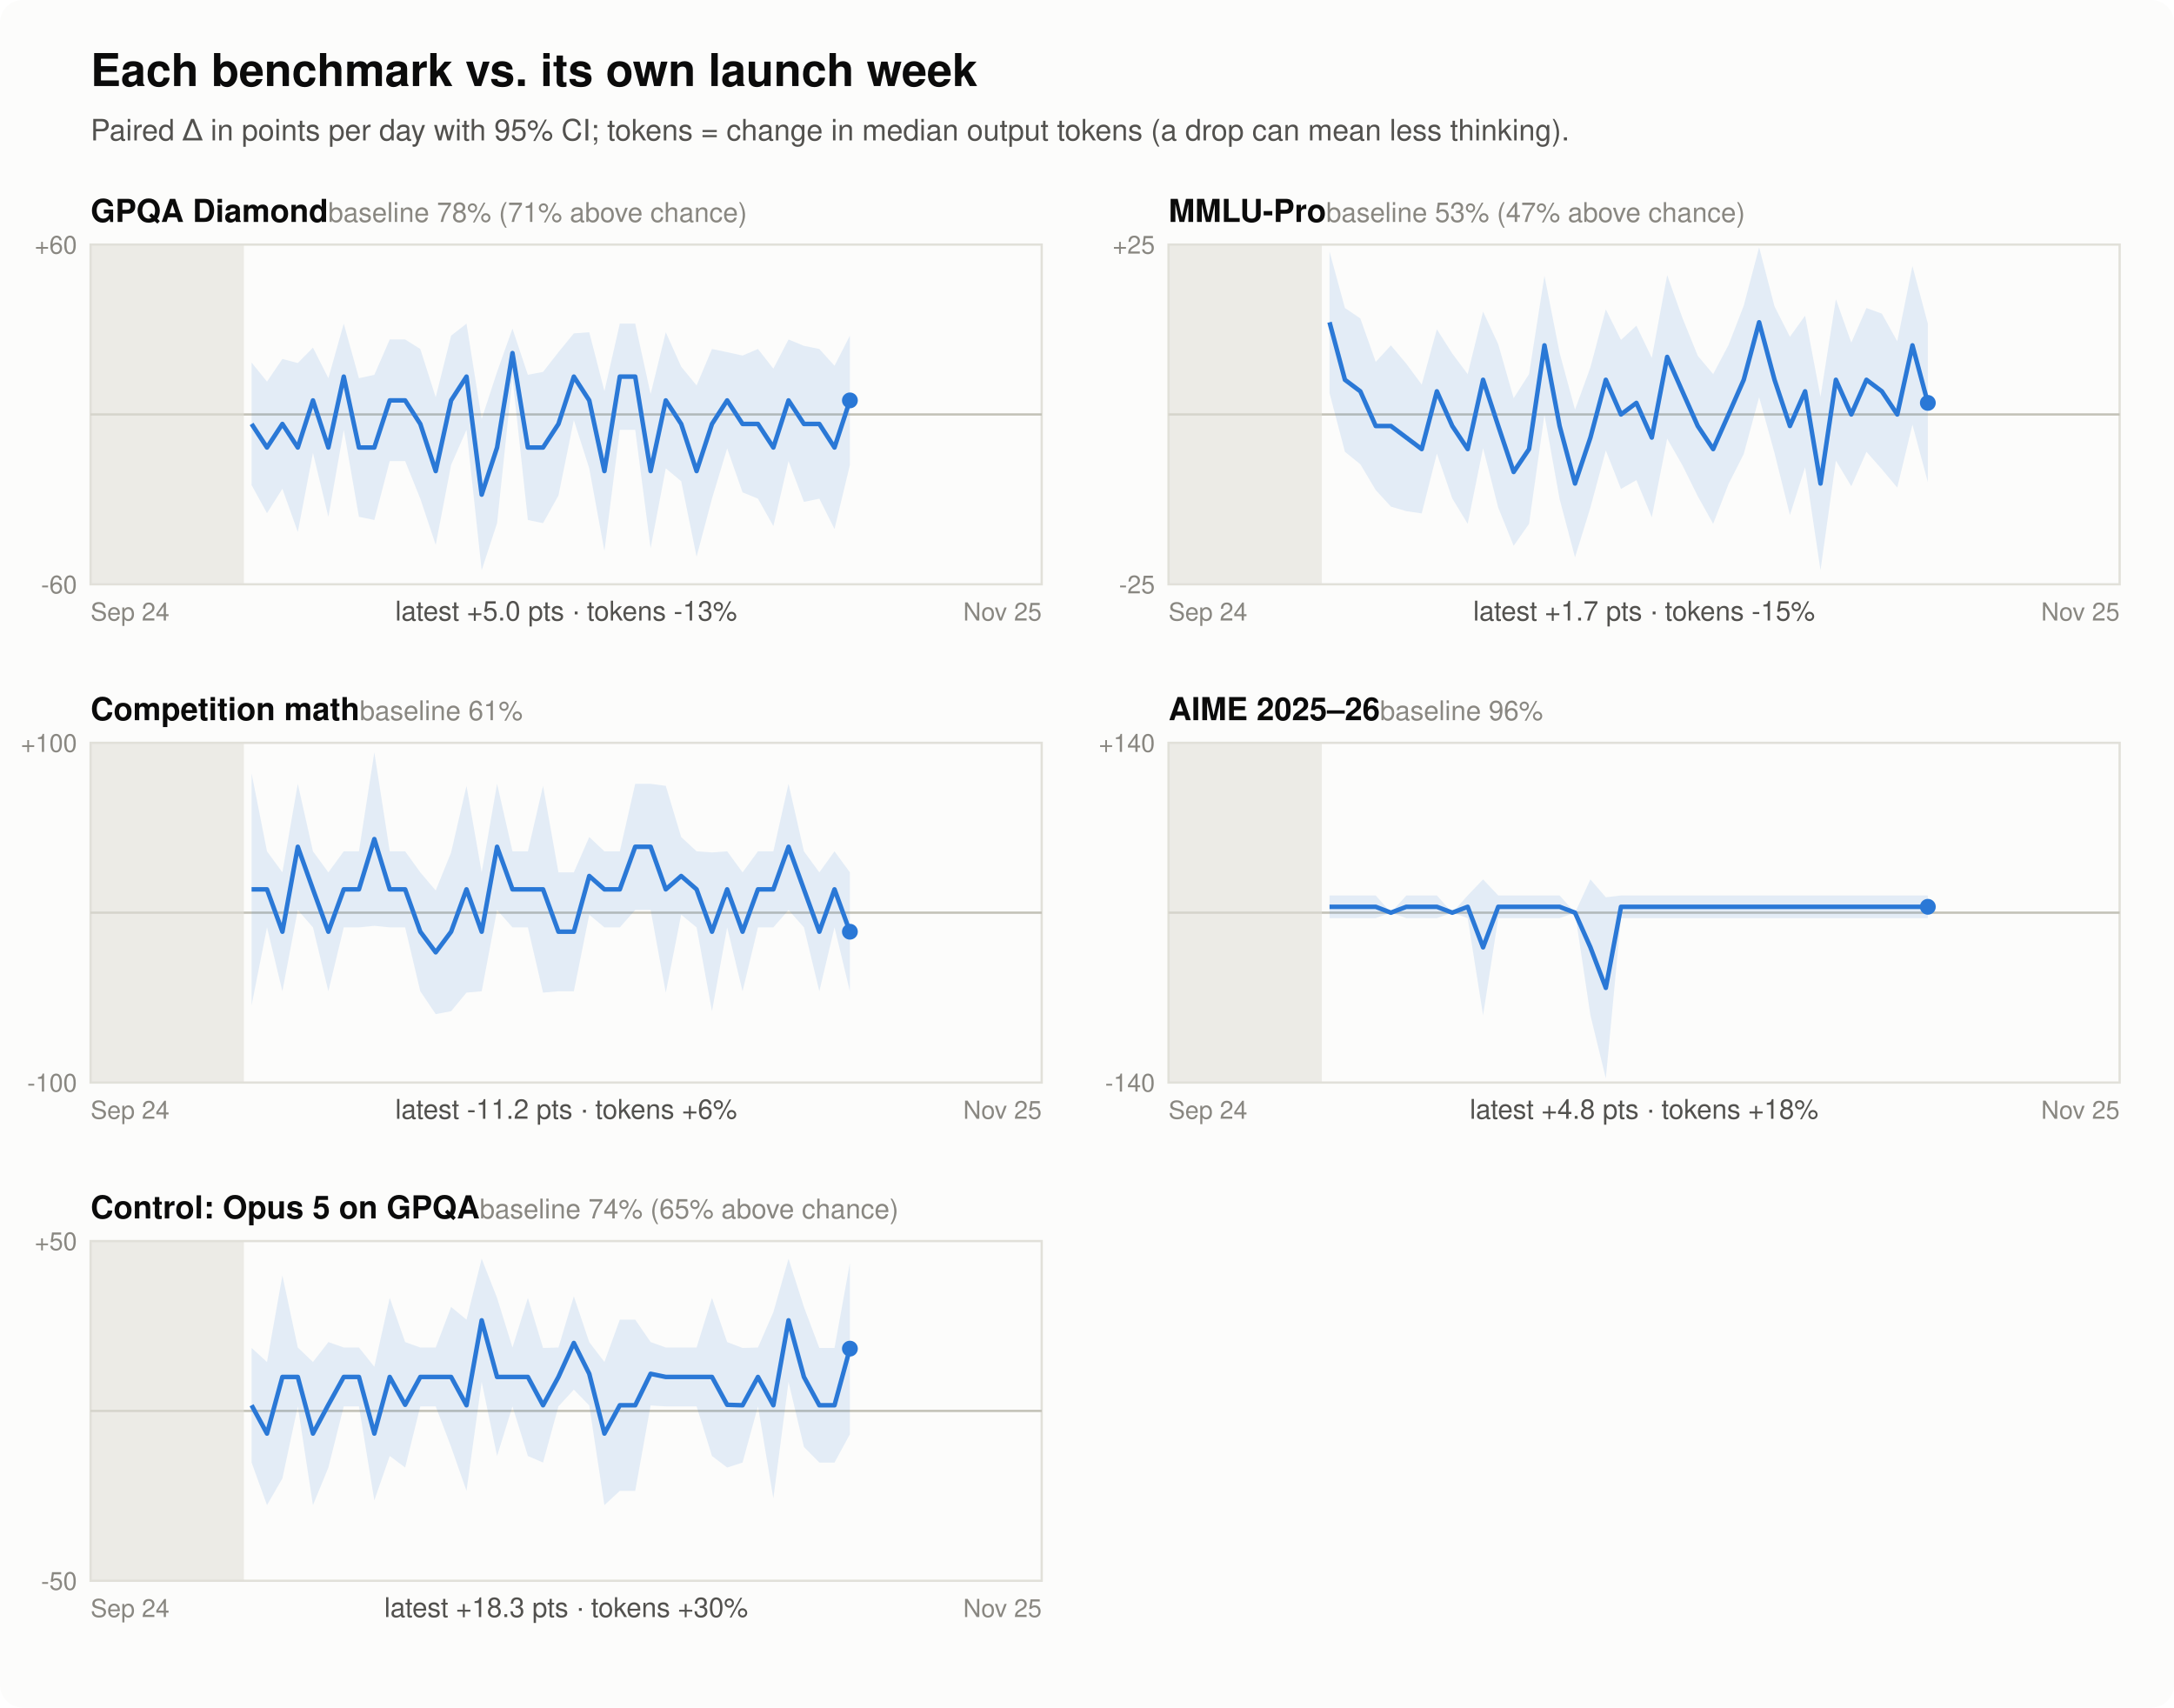
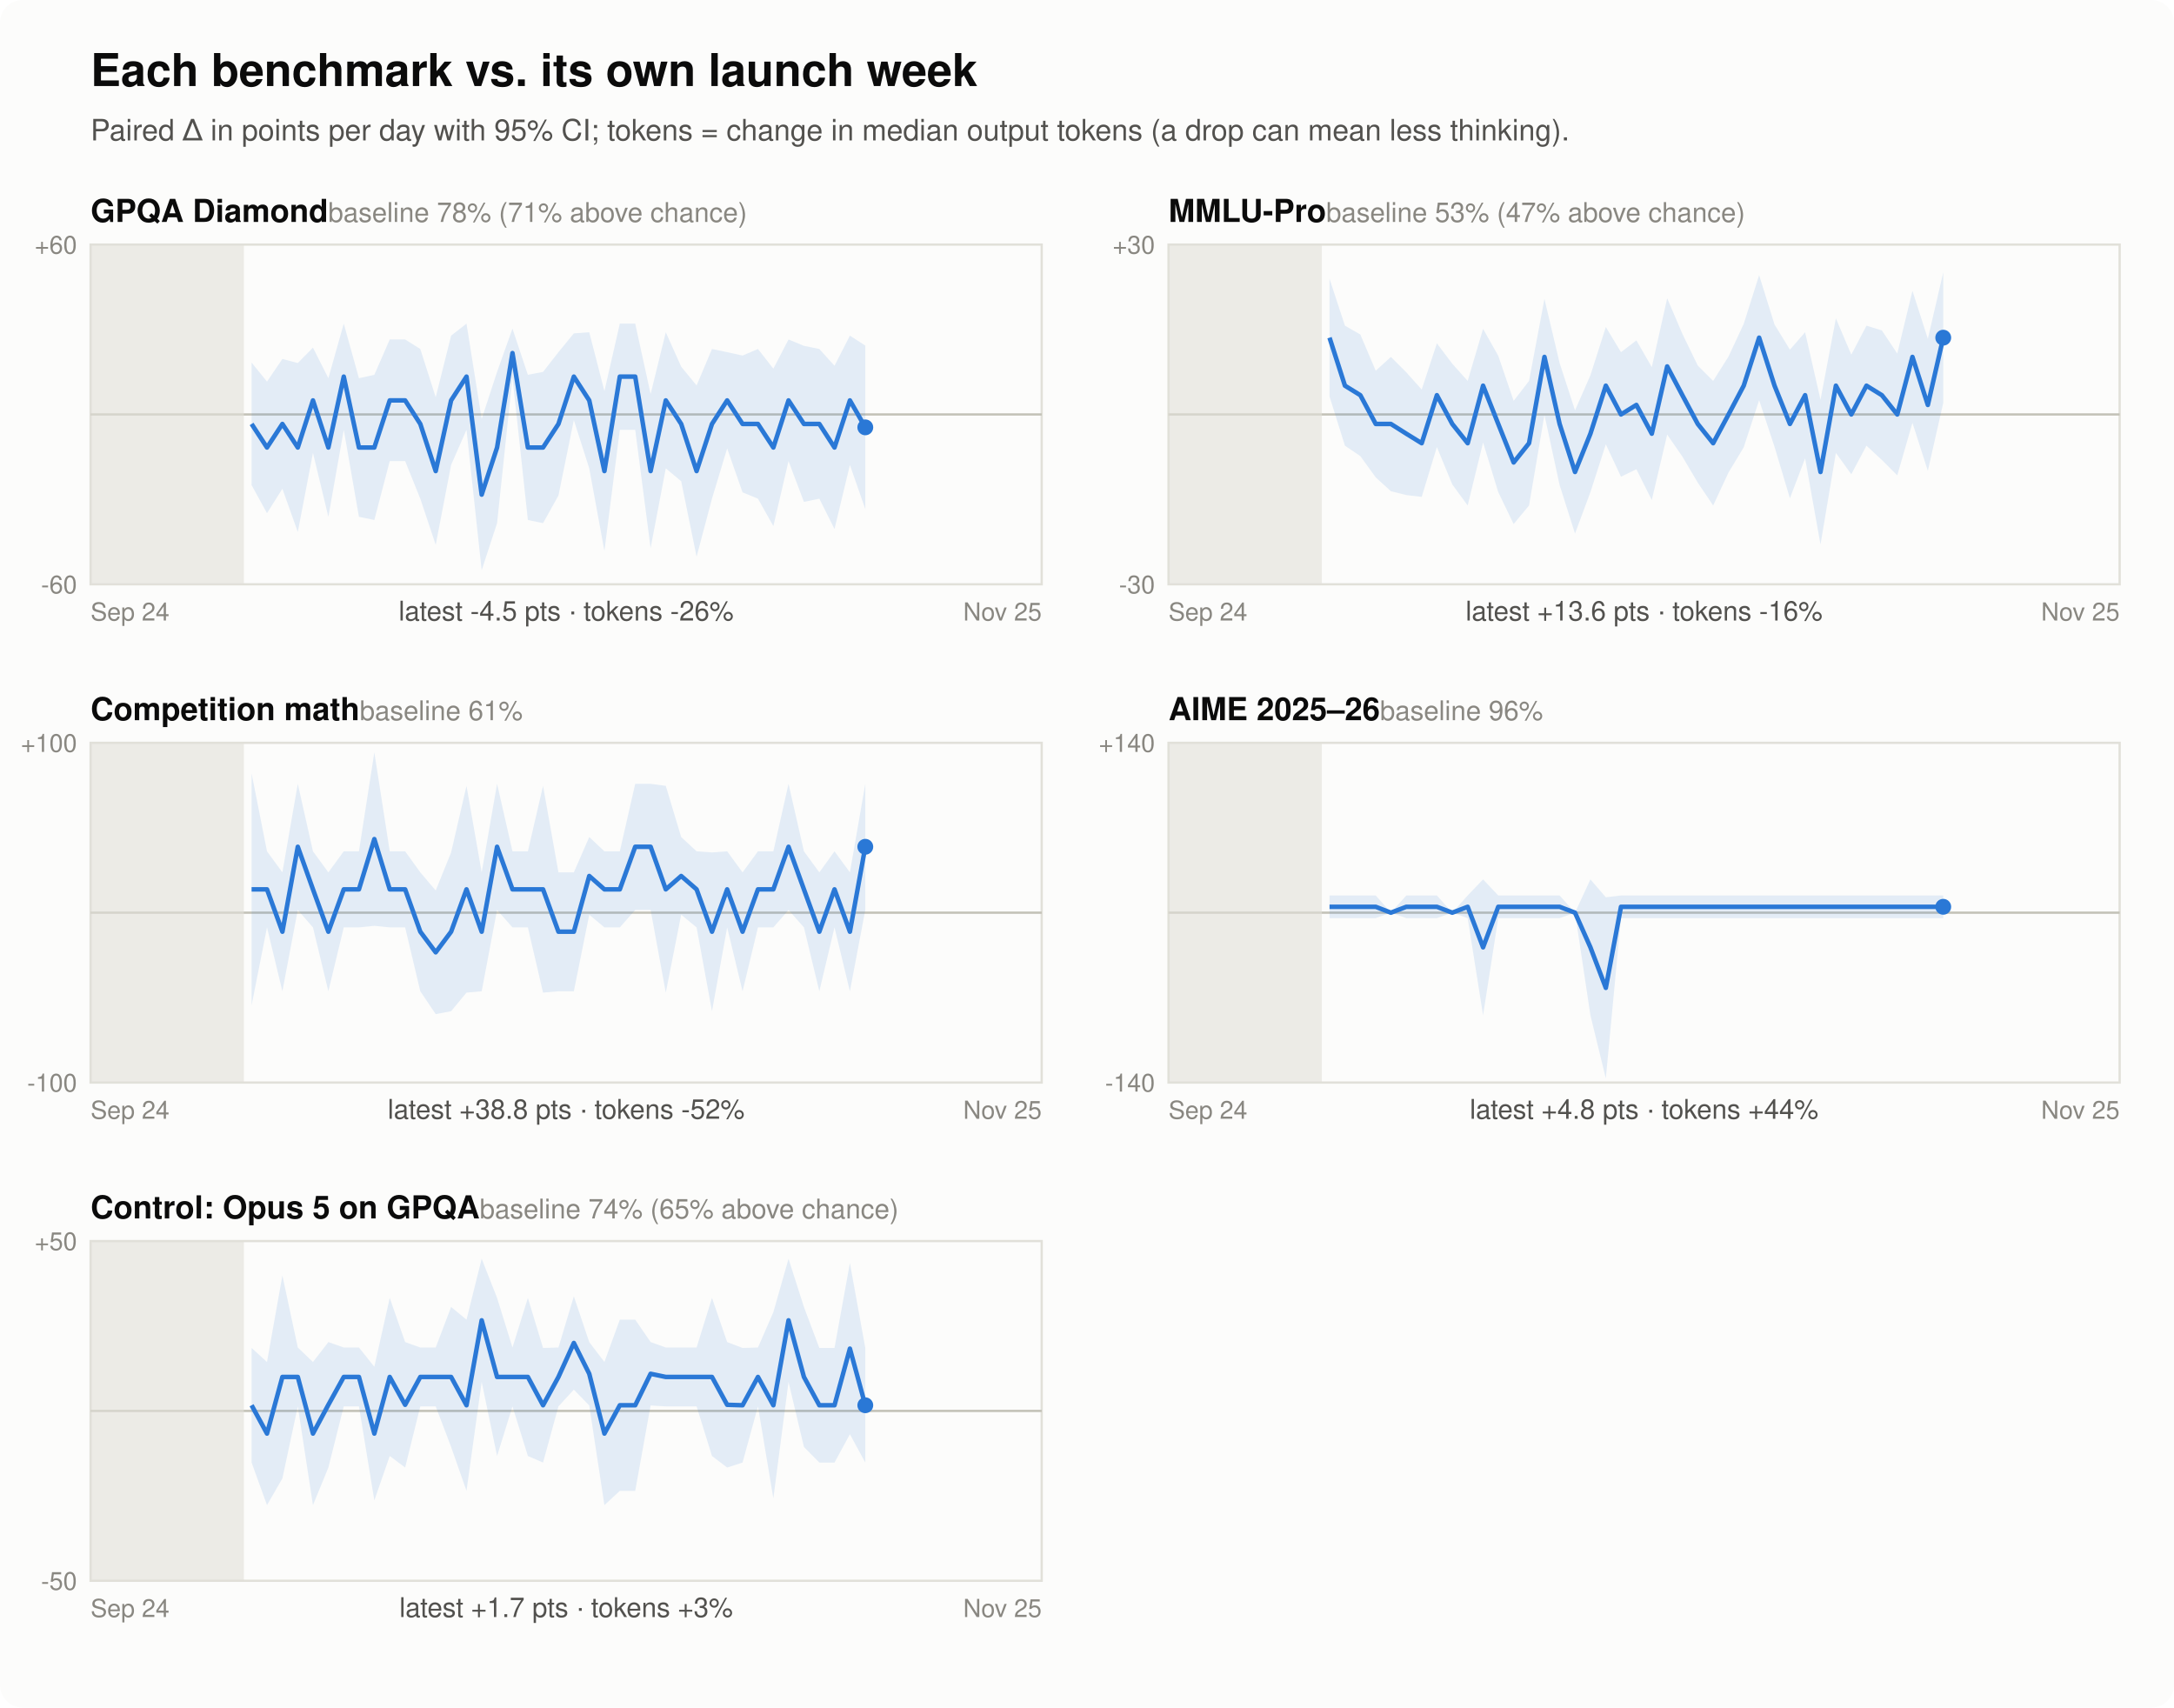
<svg xmlns="http://www.w3.org/2000/svg" width="960" height="754" viewBox="0 0 960 754" font-family="-apple-system, Segoe UI, Helvetica, Arial, sans-serif" role="img" aria-labelledby="ft fd">
  <rect width="960" height="754" rx="10" fill="#fcfcfb" />
  <text x="40" y="38" fill="#0b0b0b" font-size="20" font-weight="600">Each benchmark vs. its own launch week</text>
  <text x="40" y="62" fill="#52514e" font-size="13">Paired Δ in points per day with 95% CI; tokens = change in median output tokens (a drop can mean less thinking).</text>
  <text x="40" y="98" fill="#0b0b0b" font-size="14" font-weight="600">GPQA Diamond<tspan fill="#898781" font-weight="400" font-size="12">  baseline 78% (71% above chance)</tspan>
  </text>
  <rect x="40" y="108" width="420" height="150" fill="none" stroke="#e1e0d9" />
  <line x1="40" y1="183.0" x2="460" y2="183.0" stroke="#c3c2b7" />
  <text x="34" y="262.0" text-anchor="end" fill="#898781" font-size="11">-60</text>
  <text x="34" y="112.0" text-anchor="end" fill="#898781" font-size="11">+60</text>
  <rect x="40.0" y="108" width="67.7" height="150" fill="#e1e0d9" opacity="0.6" />
  <text x="40" y="274" fill="#898781" font-size="11">Sep 24</text>
  <text x="460" y="274" text-anchor="end" fill="#898781" font-size="11">Nov 25</text>
-   <path d="M111.1,160.1 L117.9,168.5 L124.7,158.5 L131.5,160.3 L138.2,153.5 L145.0,167.0 L151.8,142.9 L158.5,167.0 L165.3,165.5 L172.1,149.9 L178.9,149.9 L185.6,154.1 L192.4,175.4 L199.2,148.2 L206.0,142.9 L212.7,185.0 L219.5,164.2 L226.3,145.1 L233.1,165.5 L239.8,164.2 L246.6,155.5 L253.4,147.2 L260.2,146.7 L266.9,172.7 L273.7,142.9 L280.5,142.9 L287.3,174.0 L294.0,146.7 L300.8,161.9 L307.6,170.2 L314.4,154.1 L321.1,155.5 L327.9,157.0 L334.7,154.1 L341.5,162.8 L348.2,149.9 L355.0,152.7 L361.8,154.1 L368.5,161.5 L375.3,148.2 L375.3,205.3 L368.5,233.6 L361.8,220.2 L355.0,221.6 L348.2,203.6 L341.5,232.3 L334.7,220.2 L327.9,217.4 L321.1,198.0 L314.4,220.2 L307.6,245.8 L300.8,212.5 L294.0,206.8 L287.3,242.0 L280.5,189.8 L273.7,189.8 L266.9,243.3 L260.2,206.8 L253.4,185.5 L246.6,218.8 L239.8,231.0 L233.1,229.6 L226.3,166.7 L219.5,231.0 L212.7,251.8 L206.0,189.8 L199.2,205.3 L192.4,240.6 L185.6,220.2 L178.9,203.6 L172.1,203.6 L165.3,229.6 L158.5,228.2 L151.8,189.8 L145.0,228.2 L138.2,200.0 L131.5,234.9 L124.7,215.8 L117.9,226.6 L111.1,214.2 Z" fill="#2a78d6" opacity="0.12" />
-   <path d="M111.1,187.2 L117.9,197.6 L124.7,187.2 L131.5,197.6 L138.2,176.8 L145.0,197.6 L151.8,166.3 L158.5,197.6 L165.3,197.6 L172.1,176.8 L178.9,176.8 L185.6,187.2 L192.4,208.0 L199.2,176.8 L206.0,166.3 L212.7,218.4 L219.5,197.6 L226.3,155.9 L233.1,197.6 L239.8,197.6 L246.6,187.2 L253.4,166.3 L260.2,176.8 L266.9,208.0 L273.7,166.3 L280.5,166.3 L287.3,208.0 L294.0,176.8 L300.8,187.2 L307.6,208.0 L314.4,187.2 L321.1,176.8 L327.9,187.2 L334.7,187.2 L341.5,197.6 L348.2,176.8 L355.0,187.2 L361.8,187.2 L368.5,197.6 L375.3,176.8" fill="none" stroke="#2a78d6" stroke-width="2" stroke-linejoin="round" />
-   <circle cx="375.3" cy="176.8" r="3.5" fill="#2a78d6" />
-   <text x="250.0" y="274" text-anchor="middle" fill="#52514e" font-size="12">latest +5.0 pts · tokens -13%</text>
+   <path d="M111.1,160.1 L117.9,168.5 L124.7,158.5 L131.5,160.3 L138.2,153.5 L145.0,167.0 L151.8,142.9 L158.5,167.0 L165.3,165.5 L172.1,149.9 L178.9,149.9 L185.6,154.1 L192.4,175.4 L199.2,148.2 L206.0,142.9 L212.7,185.0 L219.5,164.2 L226.3,145.1 L233.1,165.5 L239.8,164.2 L246.6,155.5 L253.4,147.2 L260.2,146.7 L266.9,172.7 L273.7,142.9 L280.5,142.9 L287.3,174.0 L294.0,146.7 L300.8,161.9 L307.6,170.2 L314.4,154.1 L321.1,155.5 L327.9,157.0 L334.7,154.1 L341.5,162.8 L348.2,149.9 L355.0,152.7 L361.8,154.1 L368.5,161.5 L375.3,148.2 L382.1,152.6 L382.1,224.8 L375.3,205.3 L368.5,233.6 L361.8,220.2 L355.0,221.6 L348.2,203.6 L341.5,232.3 L334.7,220.2 L327.9,217.4 L321.1,198.0 L314.4,220.2 L307.6,245.8 L300.8,212.5 L294.0,206.8 L287.3,242.0 L280.5,189.8 L273.7,189.8 L266.9,243.3 L260.2,206.8 L253.4,185.5 L246.6,218.8 L239.8,231.0 L233.1,229.6 L226.3,166.7 L219.5,231.0 L212.7,251.8 L206.0,189.8 L199.2,205.3 L192.4,240.6 L185.6,220.2 L178.9,203.6 L172.1,203.6 L165.3,229.6 L158.5,228.2 L151.8,189.8 L145.0,228.2 L138.2,200.0 L131.5,234.9 L124.7,215.8 L117.9,226.6 L111.1,214.2 Z" fill="#2a78d6" opacity="0.12" />
+   <path d="M111.1,187.2 L117.9,197.6 L124.7,187.2 L131.5,197.6 L138.2,176.8 L145.0,197.6 L151.8,166.3 L158.5,197.6 L165.3,197.6 L172.1,176.8 L178.9,176.8 L185.6,187.2 L192.4,208.0 L199.2,176.8 L206.0,166.3 L212.7,218.4 L219.5,197.6 L226.3,155.9 L233.1,197.6 L239.8,197.6 L246.6,187.2 L253.4,166.3 L260.2,176.8 L266.9,208.0 L273.7,166.3 L280.5,166.3 L287.3,208.0 L294.0,176.8 L300.8,187.2 L307.6,208.0 L314.4,187.2 L321.1,176.8 L327.9,187.2 L334.7,187.2 L341.5,197.6 L348.2,176.8 L355.0,187.2 L361.8,187.2 L368.5,197.6 L375.3,176.8 L382.1,188.7" fill="none" stroke="#2a78d6" stroke-width="2" stroke-linejoin="round" />
+   <circle cx="382.1" cy="188.7" r="3.5" fill="#2a78d6" />
+   <text x="250.0" y="274" text-anchor="middle" fill="#52514e" font-size="12">latest -4.5 pts · tokens -26%</text>
  <text x="516" y="98" fill="#0b0b0b" font-size="14" font-weight="600">MMLU-Pro<tspan fill="#898781" font-weight="400" font-size="12">  baseline 53% (47% above chance)</tspan>
  </text>
  <rect x="516" y="108" width="420" height="150" fill="none" stroke="#e1e0d9" />
  <line x1="516" y1="183.0" x2="936" y2="183.0" stroke="#c3c2b7" />
-   <text x="510" y="262.0" text-anchor="end" fill="#898781" font-size="11">-25</text>
-   <text x="510" y="112.0" text-anchor="end" fill="#898781" font-size="11">+25</text>
+   <text x="510" y="262.0" text-anchor="end" fill="#898781" font-size="11">-30</text>
+   <text x="510" y="112.0" text-anchor="end" fill="#898781" font-size="11">+30</text>
  <rect x="516.0" y="108" width="67.7" height="150" fill="#e1e0d9" opacity="0.6" />
  <text x="516" y="274" fill="#898781" font-size="11">Sep 24</text>
  <text x="936" y="274" text-anchor="end" fill="#898781" font-size="11">Nov 25</text>
-   <path d="M587.1,111.1 L593.9,136.0 L600.7,140.6 L607.5,159.8 L614.2,152.5 L621.0,160.6 L627.8,169.8 L634.5,145.4 L641.3,156.1 L648.1,165.2 L654.9,137.6 L661.6,152.0 L668.4,175.8 L675.2,165.2 L682.0,121.8 L688.7,155.8 L695.5,180.9 L702.3,162.2 L709.1,136.6 L715.8,150.1 L722.6,143.8 L729.4,158.0 L736.2,121.5 L742.9,140.3 L749.7,157.1 L756.5,165.2 L763.3,152.3 L770.0,135.0 L776.8,109.2 L783.6,135.3 L790.4,148.7 L797.1,139.4 L803.9,175.2 L810.7,132.1 L817.5,151.3 L824.2,136.0 L831.0,138.5 L837.8,150.7 L844.5,117.5 L851.3,142.9 L851.3,212.9 L844.5,187.5 L837.8,215.3 L831.0,207.2 L824.2,199.5 L817.5,214.7 L810.7,203.4 L803.9,251.8 L797.1,206.3 L790.4,227.4 L783.6,200.1 L776.8,175.4 L770.0,200.5 L763.3,213.7 L756.5,231.3 L749.7,219.1 L742.9,205.4 L736.2,193.7 L729.4,228.4 L722.6,212.0 L715.8,215.9 L709.1,198.9 L702.3,224.1 L695.5,246.1 L688.7,220.4 L682.0,183.2 L675.2,231.3 L668.4,241.0 L661.6,224.2 L654.9,197.9 L648.1,231.3 L641.3,220.1 L634.5,200.3 L627.8,226.7 L621.0,225.7 L614.2,223.7 L607.5,216.4 L600.7,205.0 L593.9,199.5 L587.1,173.6 Z" fill="#2a78d6" opacity="0.12" />
-   <path d="M587.1,142.3 L593.9,167.7 L600.7,172.8 L607.5,188.1 L614.2,188.1 L621.0,193.2 L627.8,198.3 L634.5,172.8 L641.3,188.1 L648.1,198.3 L654.9,167.7 L661.6,188.1 L668.4,208.4 L675.2,198.3 L682.0,152.5 L688.7,188.1 L695.5,213.5 L702.3,193.2 L709.1,167.7 L715.8,183.0 L722.6,177.9 L729.4,193.2 L736.2,157.6 L742.9,172.8 L749.7,188.1 L756.5,198.3 L763.3,183.0 L770.0,167.7 L776.8,142.3 L783.6,167.7 L790.4,188.1 L797.1,172.8 L803.9,213.5 L810.7,167.7 L817.5,183.0 L824.2,167.7 L831.0,172.8 L837.8,183.0 L844.5,152.5 L851.3,177.9" fill="none" stroke="#2a78d6" stroke-width="2" stroke-linejoin="round" />
-   <circle cx="851.3" cy="177.9" r="3.5" fill="#2a78d6" />
-   <text x="726.0" y="274" text-anchor="middle" fill="#52514e" font-size="12">latest +1.7 pts · tokens -15%</text>
+   <path d="M587.1,123.1 L593.9,143.8 L600.7,147.7 L607.5,163.7 L614.2,157.6 L621.0,164.4 L627.8,172.0 L634.5,151.6 L641.3,160.6 L648.1,168.2 L654.9,145.2 L661.6,157.1 L668.4,177.0 L675.2,168.2 L682.0,132.0 L688.7,160.3 L695.5,181.2 L702.3,165.7 L709.1,144.4 L715.8,155.5 L722.6,150.3 L729.4,162.1 L736.2,131.7 L742.9,147.4 L749.7,161.4 L756.5,168.2 L763.3,157.4 L770.0,143.0 L776.8,121.5 L783.6,143.3 L790.4,154.4 L797.1,146.7 L803.9,176.5 L810.7,140.6 L817.5,156.6 L824.2,143.8 L831.0,145.9 L837.8,156.1 L844.5,128.4 L851.3,149.6 L858.1,120.3 L858.1,177.9 L851.3,207.9 L844.5,186.7 L837.8,209.9 L831.0,203.1 L824.2,196.8 L817.5,209.4 L810.7,200.0 L803.9,240.4 L797.1,202.4 L790.4,220.0 L783.6,197.3 L776.8,176.7 L770.0,197.5 L763.3,208.6 L756.5,223.2 L749.7,213.1 L742.9,201.6 L736.2,191.9 L729.4,220.8 L722.6,207.2 L715.8,210.5 L709.1,196.2 L702.3,217.3 L695.5,235.6 L688.7,214.2 L682.0,183.2 L675.2,223.2 L668.4,231.4 L661.6,217.3 L654.9,195.4 L648.1,223.2 L641.3,213.9 L634.5,197.4 L627.8,219.4 L621.0,218.6 L614.2,216.9 L607.5,210.8 L600.7,201.4 L593.9,196.8 L587.1,175.1 Z" fill="#2a78d6" opacity="0.12" />
+   <path d="M587.1,149.1 L593.9,170.3 L600.7,174.5 L607.5,187.2 L614.2,187.2 L621.0,191.5 L627.8,195.7 L634.5,174.5 L641.3,187.2 L648.1,195.7 L654.9,170.3 L661.6,187.2 L668.4,204.2 L675.2,195.7 L682.0,157.6 L688.7,187.2 L695.5,208.4 L702.3,191.5 L709.1,170.3 L715.8,183.0 L722.6,178.8 L729.4,191.5 L736.2,161.8 L742.9,174.5 L749.7,187.2 L756.5,195.7 L763.3,183.0 L770.0,170.3 L776.8,149.1 L783.6,170.3 L790.4,187.2 L797.1,174.5 L803.9,208.4 L810.7,170.3 L817.5,183.0 L824.2,170.3 L831.0,174.5 L837.8,183.0 L844.5,157.6 L851.3,178.8 L858.1,149.1" fill="none" stroke="#2a78d6" stroke-width="2" stroke-linejoin="round" />
+   <circle cx="858.1" cy="149.1" r="3.5" fill="#2a78d6" />
+   <text x="726.0" y="274" text-anchor="middle" fill="#52514e" font-size="12">latest +13.6 pts · tokens -16%</text>
  <text x="40" y="318" fill="#0b0b0b" font-size="14" font-weight="600">Competition math<tspan fill="#898781" font-weight="400" font-size="12">  baseline 61%</tspan>
  </text>
  <rect x="40" y="328" width="420" height="150" fill="none" stroke="#e1e0d9" />
  <line x1="40" y1="403.0" x2="460" y2="403.0" stroke="#c3c2b7" />
  <text x="34" y="482.0" text-anchor="end" fill="#898781" font-size="11">-100</text>
  <text x="34" y="332.0" text-anchor="end" fill="#898781" font-size="11">+100</text>
  <rect x="40.0" y="328" width="67.7" height="150" fill="#e1e0d9" opacity="0.6" />
  <text x="40" y="494" fill="#898781" font-size="11">Sep 24</text>
  <text x="460" y="494" text-anchor="end" fill="#898781" font-size="11">Nov 25</text>
-   <path d="M111.1,341.5 L117.9,375.9 L124.7,385.2 L131.5,346.1 L138.2,375.9 L145.0,385.2 L151.8,375.9 L158.5,375.9 L165.3,332.2 L172.1,375.9 L178.9,375.9 L185.6,385.2 L192.4,393.2 L199.2,376.4 L206.0,347.0 L212.7,385.2 L219.5,346.1 L226.3,375.9 L233.1,375.9 L239.8,347.0 L246.6,385.2 L253.4,385.2 L260.2,369.6 L266.9,375.9 L273.7,375.9 L280.5,346.1 L287.3,346.1 L294.0,347.0 L300.8,369.6 L307.6,375.9 L314.4,376.4 L321.1,375.9 L327.9,385.2 L334.7,375.9 L341.5,375.9 L348.2,346.1 L355.0,375.9 L361.8,385.2 L368.5,375.9 L375.3,385.2 L375.3,437.7 L368.5,409.5 L361.8,437.7 L355.0,409.5 L348.2,401.8 L341.5,409.5 L334.7,409.5 L327.9,437.7 L321.1,409.5 L314.4,446.5 L307.6,409.5 L300.8,403.9 L294.0,438.3 L287.3,401.8 L280.5,401.8 L273.7,409.5 L266.9,409.5 L260.2,403.9 L253.4,437.7 L246.6,437.7 L239.8,438.3 L233.1,409.5 L226.3,409.5 L219.5,401.8 L212.7,437.7 L206.0,438.3 L199.2,446.5 L192.4,447.8 L185.6,437.7 L178.9,409.5 L172.1,409.5 L165.3,408.8 L158.5,409.5 L151.8,409.5 L145.0,437.7 L138.2,409.5 L131.5,401.8 L124.7,437.7 L117.9,409.5 L111.1,443.9 Z" fill="#2a78d6" opacity="0.12" />
-   <path d="M111.1,392.7 L117.9,392.7 L124.7,411.4 L131.5,373.9 L138.2,392.7 L145.0,411.4 L151.8,392.7 L158.5,392.7 L165.3,370.5 L172.1,392.7 L178.9,392.7 L185.6,411.4 L192.4,420.5 L199.2,411.4 L206.0,392.7 L212.7,411.4 L219.5,373.9 L226.3,392.7 L233.1,392.7 L239.8,392.7 L246.6,411.4 L253.4,411.4 L260.2,386.8 L266.9,392.7 L273.7,392.7 L280.5,373.9 L287.3,373.9 L294.0,392.7 L300.8,386.8 L307.6,392.7 L314.4,411.4 L321.1,392.7 L327.9,411.4 L334.7,392.7 L341.5,392.7 L348.2,373.9 L355.0,392.7 L361.8,411.4 L368.5,392.7 L375.3,411.4" fill="none" stroke="#2a78d6" stroke-width="2" stroke-linejoin="round" />
-   <circle cx="375.3" cy="411.4" r="3.5" fill="#2a78d6" />
-   <text x="250.0" y="494" text-anchor="middle" fill="#52514e" font-size="12">latest -11.2 pts · tokens +6%</text>
+   <path d="M111.1,341.5 L117.9,375.9 L124.7,385.2 L131.5,346.1 L138.2,375.9 L145.0,385.2 L151.8,375.9 L158.5,375.9 L165.3,332.2 L172.1,375.9 L178.9,375.9 L185.6,385.2 L192.4,393.2 L199.2,376.4 L206.0,347.0 L212.7,385.2 L219.5,346.1 L226.3,375.9 L233.1,375.9 L239.8,347.0 L246.6,385.2 L253.4,385.2 L260.2,369.6 L266.9,375.9 L273.7,375.9 L280.5,346.1 L287.3,346.1 L294.0,347.0 L300.8,369.6 L307.6,375.9 L314.4,376.4 L321.1,375.9 L327.9,385.2 L334.7,375.9 L341.5,375.9 L348.2,346.1 L355.0,375.9 L361.8,385.2 L368.5,375.9 L375.3,385.2 L382.1,346.1 L382.1,401.8 L375.3,437.7 L368.5,409.5 L361.8,437.7 L355.0,409.5 L348.2,401.8 L341.5,409.5 L334.7,409.5 L327.9,437.7 L321.1,409.5 L314.4,446.5 L307.6,409.5 L300.8,403.9 L294.0,438.3 L287.3,401.8 L280.5,401.8 L273.7,409.5 L266.9,409.5 L260.2,403.9 L253.4,437.7 L246.6,437.7 L239.8,438.3 L233.1,409.5 L226.3,409.5 L219.5,401.8 L212.7,437.7 L206.0,438.3 L199.2,446.5 L192.4,447.8 L185.6,437.7 L178.9,409.5 L172.1,409.5 L165.3,408.8 L158.5,409.5 L151.8,409.5 L145.0,437.7 L138.2,409.5 L131.5,401.8 L124.7,437.7 L117.9,409.5 L111.1,443.9 Z" fill="#2a78d6" opacity="0.12" />
+   <path d="M111.1,392.7 L117.9,392.7 L124.7,411.4 L131.5,373.9 L138.2,392.7 L145.0,411.4 L151.8,392.7 L158.5,392.7 L165.3,370.5 L172.1,392.7 L178.9,392.7 L185.6,411.4 L192.4,420.5 L199.2,411.4 L206.0,392.7 L212.7,411.4 L219.5,373.9 L226.3,392.7 L233.1,392.7 L239.8,392.7 L246.6,411.4 L253.4,411.4 L260.2,386.8 L266.9,392.7 L273.7,392.7 L280.5,373.9 L287.3,373.9 L294.0,392.7 L300.8,386.8 L307.6,392.7 L314.4,411.4 L321.1,392.7 L327.9,411.4 L334.7,392.7 L341.5,392.7 L348.2,373.9 L355.0,392.7 L361.8,411.4 L368.5,392.7 L375.3,411.4 L382.1,373.9" fill="none" stroke="#2a78d6" stroke-width="2" stroke-linejoin="round" />
+   <circle cx="382.1" cy="373.9" r="3.5" fill="#2a78d6" />
+   <text x="250.0" y="494" text-anchor="middle" fill="#52514e" font-size="12">latest +38.8 pts · tokens -52%</text>
  <text x="516" y="318" fill="#0b0b0b" font-size="14" font-weight="600">AIME 2025–26<tspan fill="#898781" font-weight="400" font-size="12">  baseline 96%</tspan>
  </text>
  <rect x="516" y="328" width="420" height="150" fill="none" stroke="#e1e0d9" />
  <line x1="516" y1="403.0" x2="936" y2="403.0" stroke="#c3c2b7" />
  <text x="510" y="482.0" text-anchor="end" fill="#898781" font-size="11">-140</text>
  <text x="510" y="332.0" text-anchor="end" fill="#898781" font-size="11">+140</text>
  <rect x="516.0" y="328" width="67.7" height="150" fill="#e1e0d9" opacity="0.6" />
  <text x="516" y="494" fill="#898781" font-size="11">Sep 24</text>
  <text x="936" y="494" text-anchor="end" fill="#898781" font-size="11">Nov 25</text>
-   <path d="M587.1,395.4 L593.9,395.4 L600.7,395.4 L607.5,395.4 L614.2,403.0 L621.0,395.4 L627.8,395.4 L634.5,395.4 L641.3,403.0 L648.1,395.4 L654.9,388.3 L661.6,395.4 L668.4,395.4 L675.2,395.4 L682.0,395.4 L688.7,395.4 L695.5,403.0 L702.3,388.3 L709.1,396.2 L715.8,395.4 L722.6,395.4 L729.4,395.4 L736.2,395.4 L742.9,395.4 L749.7,395.4 L756.5,395.4 L763.3,395.4 L770.0,395.4 L776.8,395.4 L783.6,395.4 L790.4,395.4 L797.1,395.4 L803.9,395.4 L810.7,395.4 L817.5,395.4 L824.2,395.4 L831.0,395.4 L837.8,395.4 L844.5,395.4 L851.3,395.4 L851.3,405.4 L844.5,405.4 L837.8,405.4 L831.0,405.4 L824.2,405.4 L817.5,405.4 L810.7,405.4 L803.9,405.4 L797.1,405.4 L790.4,405.4 L783.6,405.4 L776.8,405.4 L770.0,405.4 L763.3,405.4 L756.5,405.4 L749.7,405.4 L742.9,405.4 L736.2,405.4 L729.4,405.4 L722.6,405.4 L715.8,405.4 L709.1,476.2 L702.3,448.3 L695.5,403.0 L688.7,405.4 L682.0,405.4 L675.2,405.4 L668.4,405.4 L661.6,405.4 L654.9,448.3 L648.1,405.4 L641.3,403.0 L634.5,405.4 L627.8,405.4 L621.0,405.4 L614.2,403.0 L607.5,405.4 L600.7,405.4 L593.9,405.4 L587.1,405.4 Z" fill="#2a78d6" opacity="0.12" />
-   <path d="M587.1,400.4 L593.9,400.4 L600.7,400.4 L607.5,400.4 L614.2,403.0 L621.0,400.4 L627.8,400.4 L634.5,400.4 L641.3,403.0 L648.1,400.4 L654.9,418.3 L661.6,400.4 L668.4,400.4 L675.2,400.4 L682.0,400.4 L688.7,400.4 L695.5,403.0 L702.3,418.3 L709.1,436.2 L715.8,400.4 L722.6,400.4 L729.4,400.4 L736.2,400.4 L742.9,400.4 L749.7,400.4 L756.5,400.4 L763.3,400.4 L770.0,400.4 L776.8,400.4 L783.6,400.4 L790.4,400.4 L797.1,400.4 L803.9,400.4 L810.7,400.4 L817.5,400.4 L824.2,400.4 L831.0,400.4 L837.8,400.4 L844.5,400.4 L851.3,400.4" fill="none" stroke="#2a78d6" stroke-width="2" stroke-linejoin="round" />
-   <circle cx="851.3" cy="400.4" r="3.5" fill="#2a78d6" />
-   <text x="726.0" y="494" text-anchor="middle" fill="#52514e" font-size="12">latest +4.8 pts · tokens +18%</text>
+   <path d="M587.1,395.4 L593.9,395.4 L600.7,395.4 L607.5,395.4 L614.2,403.0 L621.0,395.4 L627.8,395.4 L634.5,395.4 L641.3,403.0 L648.1,395.4 L654.9,388.3 L661.6,395.4 L668.4,395.4 L675.2,395.4 L682.0,395.4 L688.7,395.4 L695.5,403.0 L702.3,388.3 L709.1,396.2 L715.8,395.4 L722.6,395.4 L729.4,395.4 L736.2,395.4 L742.9,395.4 L749.7,395.4 L756.5,395.4 L763.3,395.4 L770.0,395.4 L776.8,395.4 L783.6,395.4 L790.4,395.4 L797.1,395.4 L803.9,395.4 L810.7,395.4 L817.5,395.4 L824.2,395.4 L831.0,395.4 L837.8,395.4 L844.5,395.4 L851.3,395.4 L858.1,395.4 L858.1,405.4 L851.3,405.4 L844.5,405.4 L837.8,405.4 L831.0,405.4 L824.2,405.4 L817.5,405.4 L810.7,405.4 L803.9,405.4 L797.1,405.4 L790.4,405.4 L783.6,405.4 L776.8,405.4 L770.0,405.4 L763.3,405.4 L756.5,405.4 L749.7,405.4 L742.9,405.4 L736.2,405.4 L729.4,405.4 L722.6,405.4 L715.8,405.4 L709.1,476.2 L702.3,448.3 L695.5,403.0 L688.7,405.4 L682.0,405.4 L675.2,405.4 L668.4,405.4 L661.6,405.4 L654.9,448.3 L648.1,405.4 L641.3,403.0 L634.5,405.4 L627.8,405.4 L621.0,405.4 L614.2,403.0 L607.5,405.4 L600.7,405.4 L593.9,405.4 L587.1,405.4 Z" fill="#2a78d6" opacity="0.12" />
+   <path d="M587.1,400.4 L593.9,400.4 L600.7,400.4 L607.5,400.4 L614.2,403.0 L621.0,400.4 L627.8,400.4 L634.5,400.4 L641.3,403.0 L648.1,400.4 L654.9,418.3 L661.6,400.4 L668.4,400.4 L675.2,400.4 L682.0,400.4 L688.7,400.4 L695.5,403.0 L702.3,418.3 L709.1,436.2 L715.8,400.4 L722.6,400.4 L729.4,400.4 L736.2,400.4 L742.9,400.4 L749.7,400.4 L756.5,400.4 L763.3,400.4 L770.0,400.4 L776.8,400.4 L783.6,400.4 L790.4,400.4 L797.1,400.4 L803.9,400.4 L810.7,400.4 L817.5,400.4 L824.2,400.4 L831.0,400.4 L837.8,400.4 L844.5,400.4 L851.3,400.4 L858.1,400.4" fill="none" stroke="#2a78d6" stroke-width="2" stroke-linejoin="round" />
+   <circle cx="858.1" cy="400.4" r="3.5" fill="#2a78d6" />
+   <text x="726.0" y="494" text-anchor="middle" fill="#52514e" font-size="12">latest +4.8 pts · tokens +44%</text>
  <text x="40" y="538" fill="#0b0b0b" font-size="14" font-weight="600">Control: Opus 5 on GPQA<tspan fill="#898781" font-weight="400" font-size="12">  baseline 74% (65% above chance)</tspan>
  </text>
  <rect x="40" y="548" width="420" height="150" fill="none" stroke="#e1e0d9" />
  <line x1="40" y1="623.0" x2="460" y2="623.0" stroke="#c3c2b7" />
  <text x="34" y="702.0" text-anchor="end" fill="#898781" font-size="11">-50</text>
  <text x="34" y="552.0" text-anchor="end" fill="#898781" font-size="11">+50</text>
  <rect x="40.0" y="548" width="67.7" height="150" fill="#e1e0d9" opacity="0.6" />
  <text x="40" y="714" fill="#898781" font-size="11">Sep 24</text>
  <text x="460" y="714" text-anchor="end" fill="#898781" font-size="11">Nov 25</text>
-   <path d="M111.1,595.2 L117.9,601.4 L124.7,563.2 L131.5,595.0 L138.2,601.4 L145.0,592.6 L151.8,595.0 L158.5,595.0 L165.3,603.5 L172.1,573.1 L178.9,592.6 L185.6,595.0 L192.4,595.0 L199.2,577.1 L206.0,582.7 L212.7,555.8 L219.5,573.1 L226.3,595.0 L233.1,573.1 L239.8,595.2 L246.6,595.0 L253.4,572.4 L260.2,592.6 L266.9,601.4 L273.7,582.7 L280.5,582.7 L287.3,592.6 L294.0,595.0 L300.8,595.0 L307.6,595.0 L314.4,573.1 L321.1,592.6 L327.9,595.2 L334.7,595.0 L341.5,579.4 L348.2,555.8 L355.0,577.1 L361.8,595.2 L368.5,595.2 L375.3,557.7 L375.3,633.3 L368.5,645.8 L361.8,645.8 L355.0,638.9 L348.2,610.2 L341.5,661.6 L334.7,621.0 L327.9,645.8 L321.1,648.0 L314.4,642.9 L307.6,621.0 L300.8,621.0 L294.0,621.0 L287.3,620.6 L280.5,658.3 L273.7,658.3 L266.9,664.6 L260.2,620.6 L253.4,613.6 L246.6,621.0 L239.8,645.8 L233.1,642.9 L226.3,621.0 L219.5,642.9 L212.7,610.2 L206.0,658.3 L199.2,638.9 L192.4,621.0 L185.6,621.0 L178.9,648.0 L172.1,642.9 L165.3,662.5 L158.5,621.0 L151.8,621.0 L145.0,648.0 L138.2,664.6 L131.5,621.0 L124.7,652.8 L117.9,664.6 L111.1,645.8 Z" fill="#2a78d6" opacity="0.12" />
-   <path d="M111.1,620.5 L117.9,633.0 L124.7,608.0 L131.5,608.0 L138.2,633.0 L145.0,620.3 L151.8,608.0 L158.5,608.0 L165.3,633.0 L172.1,608.0 L178.9,620.3 L185.6,608.0 L192.4,608.0 L199.2,608.0 L206.0,620.5 L212.7,583.0 L219.5,608.0 L226.3,608.0 L233.1,608.0 L239.8,620.5 L246.6,608.0 L253.4,593.0 L260.2,606.6 L266.9,633.0 L273.7,620.5 L280.5,620.5 L287.3,606.6 L294.0,608.0 L300.8,608.0 L307.6,608.0 L314.4,608.0 L321.1,620.3 L327.9,620.5 L334.7,608.0 L341.5,620.5 L348.2,583.0 L355.0,608.0 L361.8,620.5 L368.5,620.5 L375.3,595.5" fill="none" stroke="#2a78d6" stroke-width="2" stroke-linejoin="round" />
-   <circle cx="375.3" cy="595.5" r="3.5" fill="#2a78d6" />
-   <text x="250.0" y="714" text-anchor="middle" fill="#52514e" font-size="12">latest +18.3 pts · tokens +30%</text>
+   <path d="M111.1,595.2 L117.9,601.4 L124.7,563.2 L131.5,595.0 L138.2,601.4 L145.0,592.6 L151.8,595.0 L158.5,595.0 L165.3,603.5 L172.1,573.1 L178.9,592.6 L185.6,595.0 L192.4,595.0 L199.2,577.1 L206.0,582.7 L212.7,555.8 L219.5,573.1 L226.3,595.0 L233.1,573.1 L239.8,595.2 L246.6,595.0 L253.4,572.4 L260.2,592.6 L266.9,601.4 L273.7,582.7 L280.5,582.7 L287.3,592.6 L294.0,595.0 L300.8,595.0 L307.6,595.0 L314.4,573.1 L321.1,592.6 L327.9,595.2 L334.7,595.0 L341.5,579.4 L348.2,555.8 L355.0,577.1 L361.8,595.2 L368.5,595.2 L375.3,557.7 L382.1,595.2 L382.1,645.8 L375.3,633.3 L368.5,645.8 L361.8,645.8 L355.0,638.9 L348.2,610.2 L341.5,661.6 L334.7,621.0 L327.9,645.8 L321.1,648.0 L314.4,642.9 L307.6,621.0 L300.8,621.0 L294.0,621.0 L287.3,620.6 L280.5,658.3 L273.7,658.3 L266.9,664.6 L260.2,620.6 L253.4,613.6 L246.6,621.0 L239.8,645.8 L233.1,642.9 L226.3,621.0 L219.5,642.9 L212.7,610.2 L206.0,658.3 L199.2,638.9 L192.4,621.0 L185.6,621.0 L178.9,648.0 L172.1,642.9 L165.3,662.5 L158.5,621.0 L151.8,621.0 L145.0,648.0 L138.2,664.6 L131.5,621.0 L124.7,652.8 L117.9,664.6 L111.1,645.8 Z" fill="#2a78d6" opacity="0.12" />
+   <path d="M111.1,620.5 L117.9,633.0 L124.7,608.0 L131.5,608.0 L138.2,633.0 L145.0,620.3 L151.8,608.0 L158.5,608.0 L165.3,633.0 L172.1,608.0 L178.9,620.3 L185.6,608.0 L192.4,608.0 L199.2,608.0 L206.0,620.5 L212.7,583.0 L219.5,608.0 L226.3,608.0 L233.1,608.0 L239.8,620.5 L246.6,608.0 L253.4,593.0 L260.2,606.6 L266.9,633.0 L273.7,620.5 L280.5,620.5 L287.3,606.6 L294.0,608.0 L300.8,608.0 L307.6,608.0 L314.4,608.0 L321.1,620.3 L327.9,620.5 L334.7,608.0 L341.5,620.5 L348.2,583.0 L355.0,608.0 L361.8,620.5 L368.5,620.5 L375.3,595.5 L382.1,620.5" fill="none" stroke="#2a78d6" stroke-width="2" stroke-linejoin="round" />
+   <circle cx="382.1" cy="620.5" r="3.5" fill="#2a78d6" />
+   <text x="250.0" y="714" text-anchor="middle" fill="#52514e" font-size="12">latest +1.7 pts · tokens +3%</text>
</svg>
